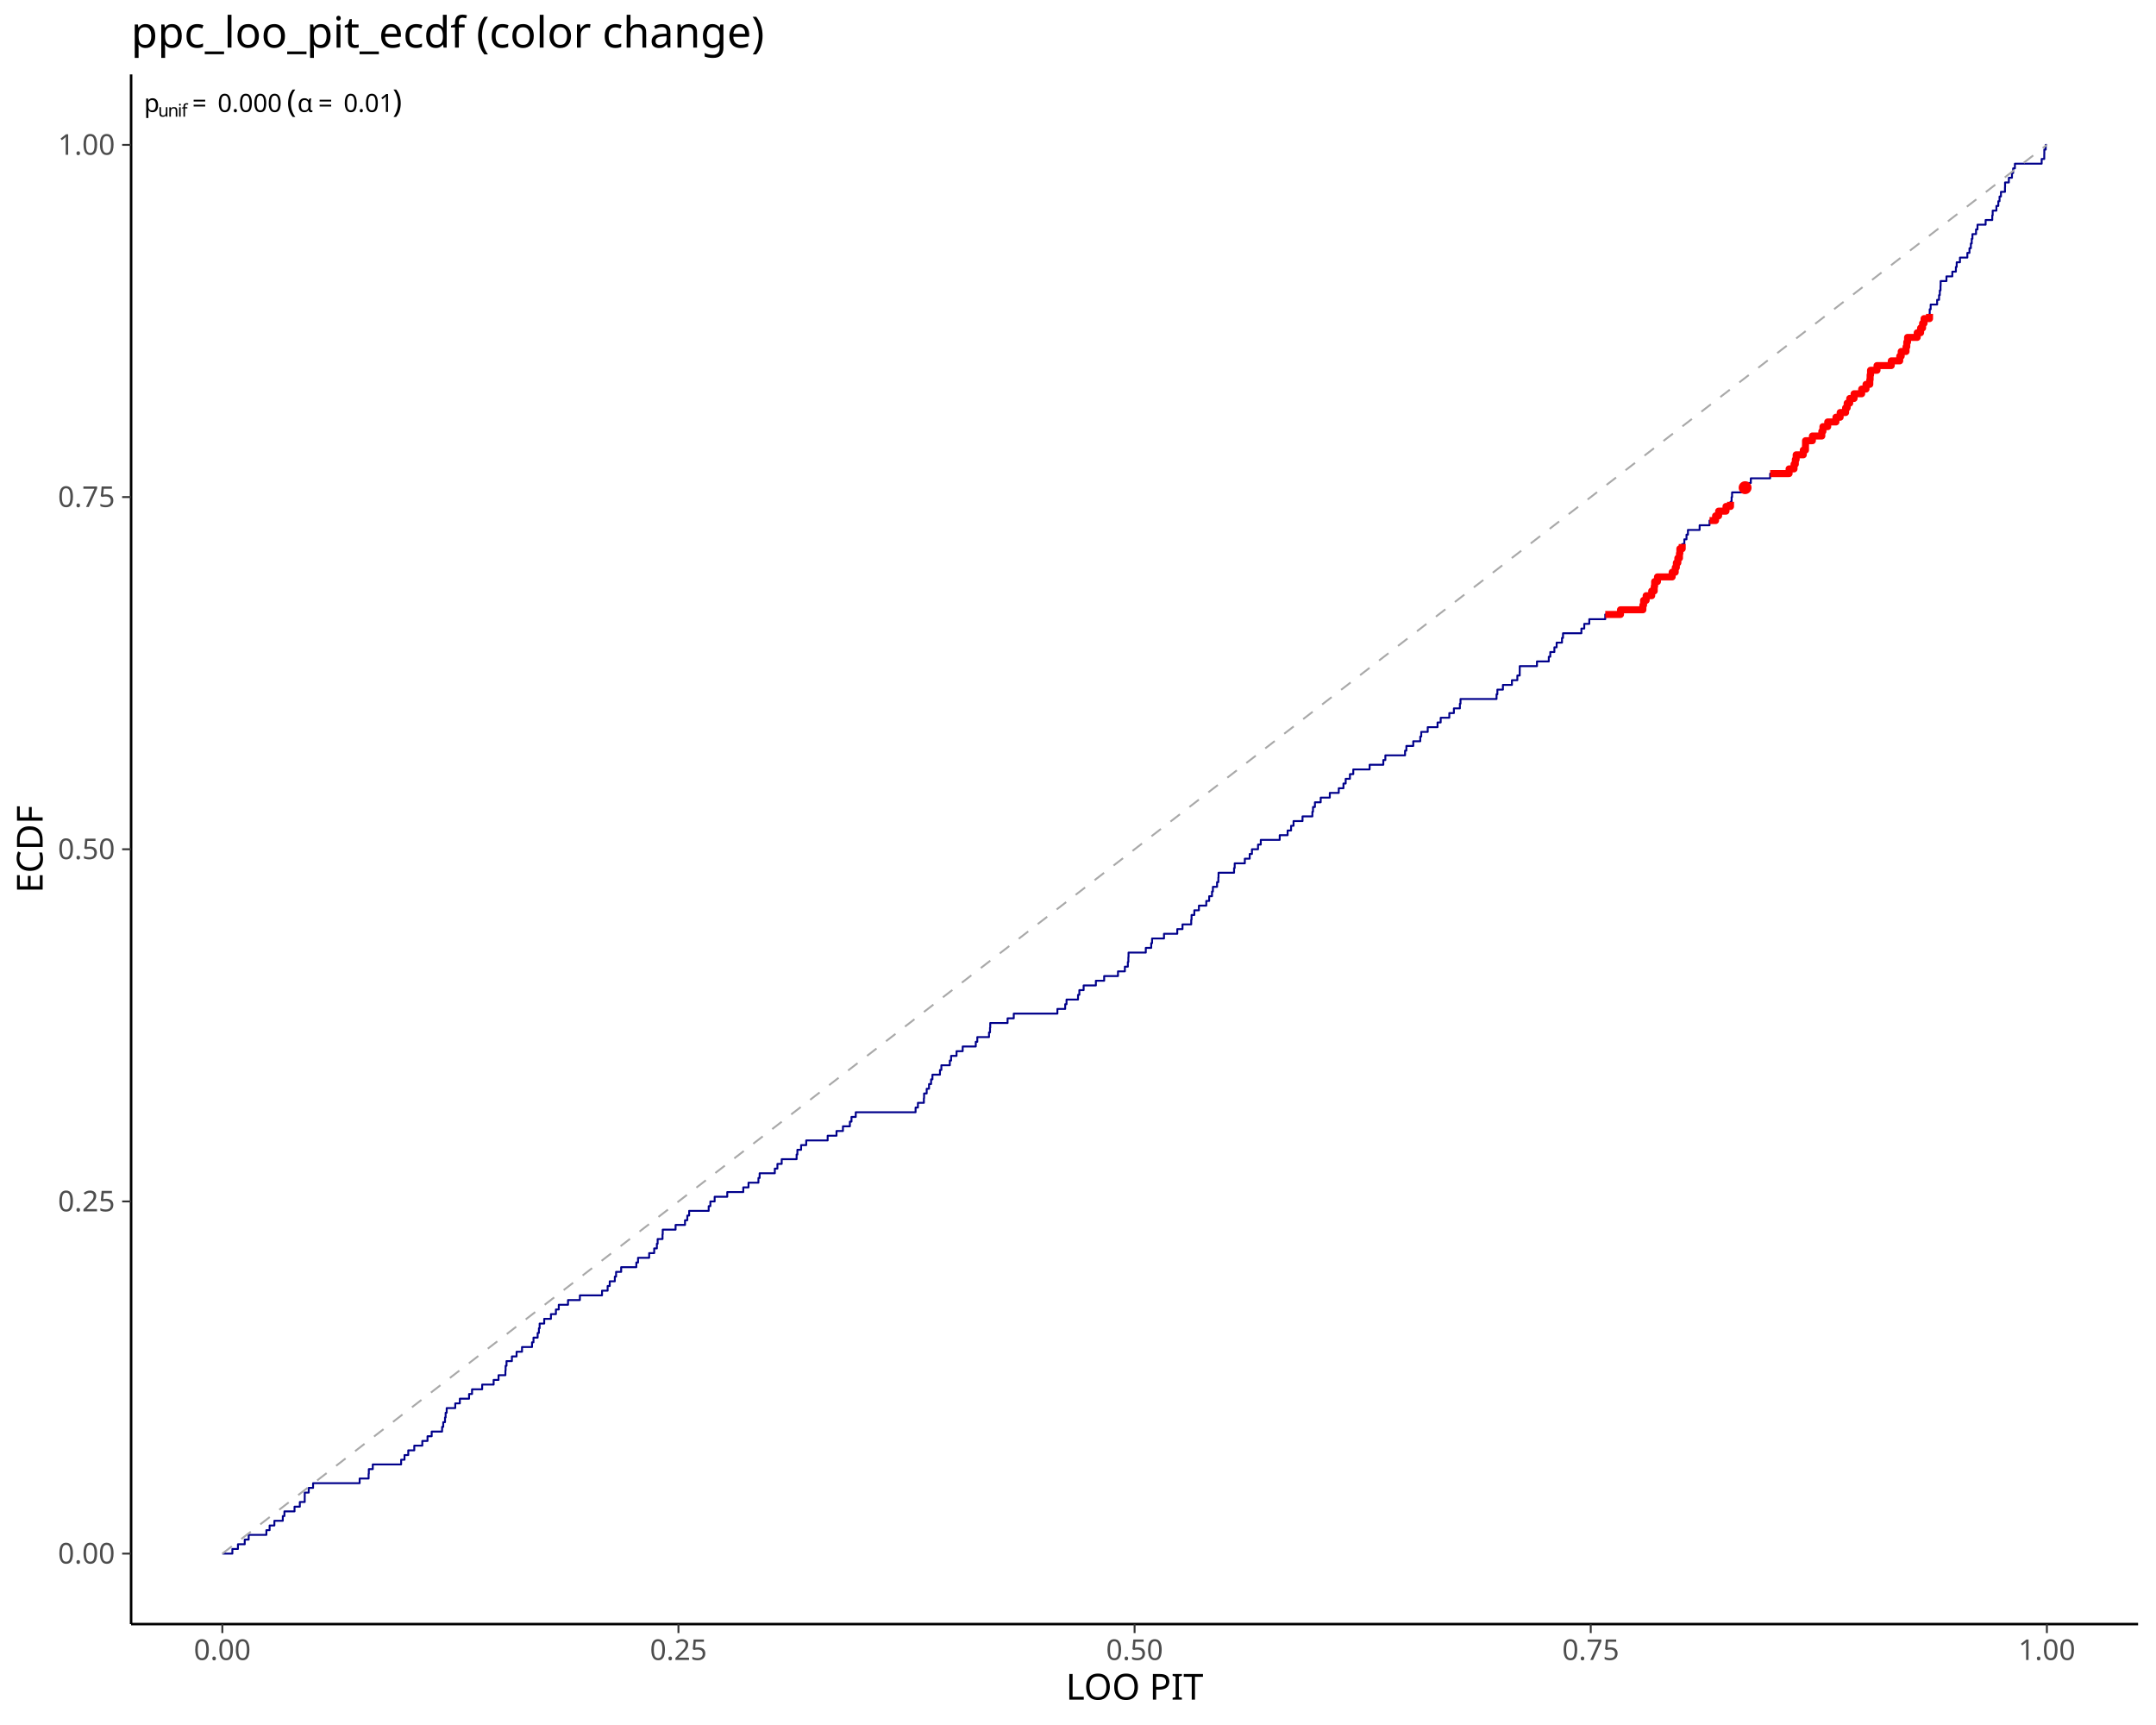
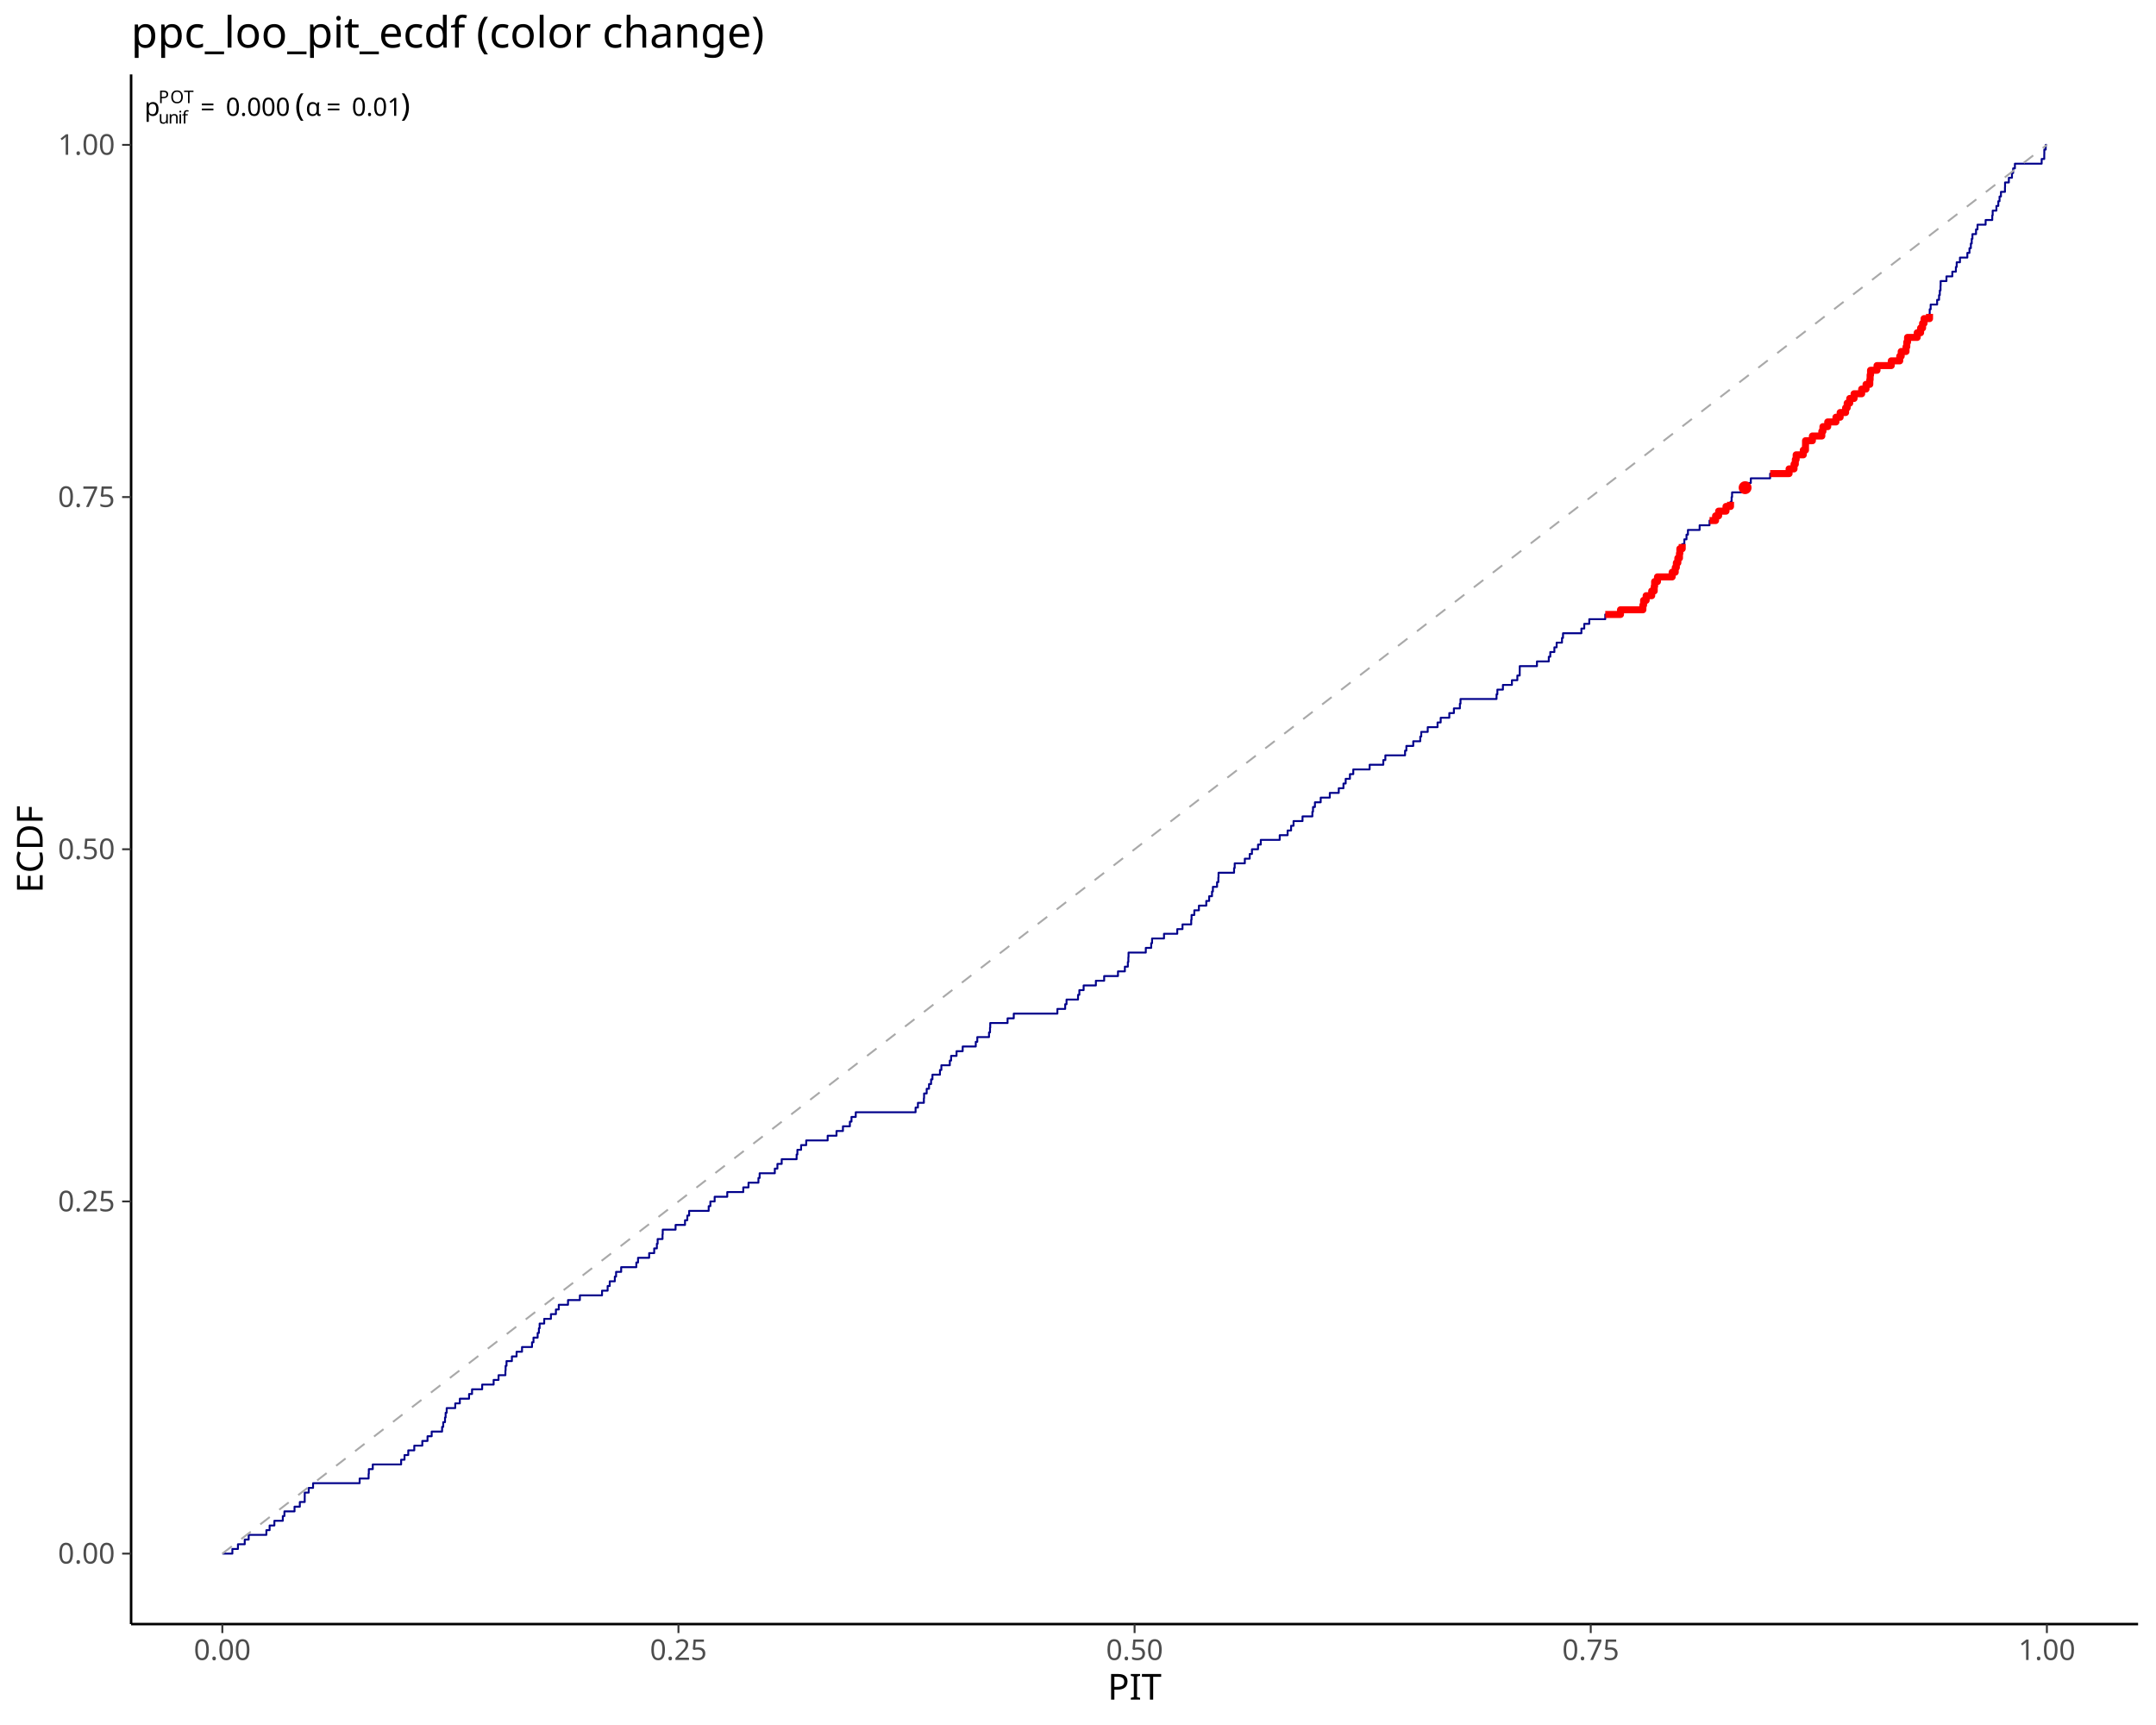
<svg xmlns="http://www.w3.org/2000/svg" class="svglite" data-engine-version="2.0" width="720.00pt" height="576.00pt" viewBox="0 0 720.00 576.00">
  <defs>
    <style type="text/css">
    .svglite line, .svglite polyline, .svglite polygon, .svglite path, .svglite rect, .svglite circle {
      fill: none;
      stroke: #000000;
      stroke-linecap: round;
      stroke-linejoin: round;
      stroke-miterlimit: 10.00;
    }
  </style>
  </defs>
  <rect width="100%" height="100%" style="stroke: none; fill: #FFFFFF;" />
  <defs>
    <clipPath id="cpMC4wMHw3MjAuMDB8MC4wMHw1NzYuMDA=">
      <rect x="0.00" y="0.00" width="720.00" height="576.00" />
    </clipPath>
  </defs>
  <g clip-path="url(#cpMC4wMHw3MjAuMDB8MC4wMHw1NzYuMDA=)">
</g>
  <defs>
    <clipPath id="cpNDMuNzh8NzE0LjAyfDI0Ljg1fDU0Mi4zMA==">
      <rect x="43.78" y="24.85" width="670.24" height="517.45" />
    </clipPath>
  </defs>
  <g clip-path="url(#cpNDMuNzh8NzE0LjAyfDI0Ljg1fDU0Mi4zMA==)">
    <polyline points="74.25,518.78 76.28,518.78 76.28,518.78 77.60,518.78 77.60,517.22 78.32,517.22 78.32,517.22 79.46,517.22 79.46,515.65 80.36,515.65 80.36,515.65 81.73,515.65 81.73,514.08 82.40,514.08 82.40,514.08 83.05,514.08 83.05,512.51 84.44,512.51 84.44,512.51 86.47,512.51 86.47,512.51 88.51,512.51 88.51,512.51 88.96,512.51 88.96,510.94 90.04,510.94 90.04,509.38 90.55,509.38 90.55,509.38 91.63,509.38 91.63,507.81 92.59,507.81 92.59,507.81 94.44,507.81 94.44,506.24 94.63,506.24 94.63,506.24 94.98,506.24 94.98,504.67 96.66,504.67 96.66,504.67 98.36,504.67 98.36,503.10 98.70,503.10 98.70,503.10 100.13,503.10 100.13,501.54 100.74,501.54 100.74,501.54 101.76,501.54 101.76,499.97 101.77,499.97 101.77,498.40 102.78,498.40 102.78,498.40 103.10,498.40 103.10,496.83 104.55,496.83 104.55,495.26 104.81,495.26 104.81,495.26 106.85,495.26 106.85,495.26 108.89,495.26 108.89,495.26 110.93,495.26 110.93,495.26 112.97,495.26 112.97,495.26 115.00,495.26 115.00,495.26 117.04,495.26 117.04,495.26 119.08,495.26 119.08,495.26 120.10,495.26 120.10,493.70 121.12,493.70 121.12,493.70 123.10,493.70 123.10,492.13 123.15,492.13 123.15,492.13 123.17,492.13 123.17,490.56 124.49,490.56 124.49,488.99 125.19,488.99 125.19,488.99 127.23,488.99 127.23,488.99 129.27,488.99 129.27,488.99 131.31,488.99 131.31,488.99 133.34,488.99 133.34,488.99 133.96,488.99 133.96,487.42 135.09,487.42 135.09,485.86 135.38,485.86 135.38,485.86 136.34,485.86 136.34,484.29 137.42,484.29 137.42,484.29 138.35,484.29 138.35,482.72 139.46,482.72 139.46,482.72 141.03,482.72 141.03,481.15 141.50,481.15 141.50,481.15 142.77,481.15 142.77,479.58 143.53,479.58 143.53,479.58 144.16,479.58 144.16,478.02 145.57,478.02 145.57,478.02 147.61,478.02 147.61,478.02 147.64,478.02 147.64,476.45 148.02,476.45 148.02,474.88 148.61,474.88 148.61,473.31 148.82,473.31 148.82,471.74 149.17,471.74 149.17,470.18 149.65,470.18 149.65,470.18 151.68,470.18 151.68,470.18 152.03,470.18 152.03,468.61 153.56,468.61 153.56,467.04 153.72,467.04 153.72,467.04 155.76,467.04 155.76,467.04 156.65,467.04 156.65,465.47 157.64,465.47 157.64,463.90 157.80,463.90 157.80,463.90 159.84,463.90 159.84,463.90 161.02,463.90 161.02,462.33 161.87,462.33 161.87,462.33 163.91,462.33 163.91,462.33 164.85,462.33 164.85,460.77 165.95,460.77 165.95,460.77 166.49,460.77 166.49,459.20 167.99,459.20 167.99,459.20 168.78,459.20 168.78,457.63 168.85,457.63 168.85,456.06 169.15,456.06 169.15,454.49 170.02,454.49 170.02,454.49 170.95,454.49 170.95,452.93 172.06,452.93 172.06,452.93 172.51,452.93 172.51,451.36 174.10,451.36 174.10,451.36 174.33,451.36 174.33,449.79 176.14,449.79 176.14,449.79 177.67,449.79 177.67,448.22 178.16,448.22 178.16,446.65 178.18,446.65 178.18,446.65 179.55,446.65 179.55,445.09 179.97,445.09 179.97,443.52 180.21,443.52 180.21,441.95 180.21,441.95 180.21,441.95 181.74,441.95 181.74,440.38 182.25,440.38 182.25,440.38 183.98,440.38 183.98,438.81 184.29,438.81 184.29,438.81 185.65,438.81 185.65,437.25 186.33,437.25 186.33,437.25 186.60,437.25 186.60,435.68 188.37,435.68 188.37,435.68 189.69,435.68 189.69,434.11 190.40,434.11 190.40,434.11 192.44,434.11 192.44,434.11 193.65,434.11 193.65,432.54 194.48,432.54 194.48,432.54 196.52,432.54 196.52,432.54 198.55,432.54 198.55,432.54 200.59,432.54 200.59,432.54 201.05,432.54 201.05,430.97 202.63,430.97 202.63,430.97 202.92,430.97 202.92,429.41 203.62,429.41 203.62,427.84 204.67,427.84 204.67,427.84 205.32,427.84 205.32,426.27 205.74,426.27 205.74,424.70 206.71,424.70 206.71,424.70 207.44,424.70 207.44,423.13 208.74,423.13 208.74,423.13 210.78,423.13 210.78,423.13 212.50,423.13 212.50,421.57 212.82,421.57 212.82,421.57 213.07,421.57 213.07,420.00 214.86,420.00 214.86,420.00 216.79,420.00 216.79,418.43 216.89,418.43 216.89,418.43 218.47,418.43 218.47,416.86 218.93,416.86 218.93,416.86 219.36,416.86 219.36,415.29 219.62,415.29 219.62,413.73 220.97,413.73 220.97,413.73 221.25,413.73 221.25,412.16 221.32,412.16 221.32,410.59 223.01,410.59 223.01,410.59 225.05,410.59 225.05,410.59 225.61,410.59 225.61,409.02 227.08,409.02 227.08,409.02 228.76,409.02 228.76,407.45 229.12,407.45 229.12,407.45 229.53,407.45 229.53,405.89 230.14,405.89 230.14,404.32 231.16,404.32 231.16,404.32 233.20,404.32 233.20,404.32 235.24,404.32 235.24,404.32 236.67,404.32 236.67,402.75 237.23,402.75 237.23,401.18 237.27,401.18 237.27,401.18 238.66,401.18 238.66,399.61 239.31,399.61 239.31,399.61 241.35,399.61 241.35,399.61 242.87,399.61 242.87,398.05 243.39,398.05 243.39,398.05 245.42,398.05 245.42,398.05 247.46,398.05 247.46,398.05 248.22,398.05 248.22,396.48 249.50,396.48 249.50,396.48 249.96,396.48 249.96,394.91 251.54,394.91 251.54,394.91 253.28,394.91 253.28,393.34 253.58,393.34 253.58,393.34 253.68,393.34 253.68,391.77 255.61,391.77 255.61,391.77 257.65,391.77 257.65,391.77 258.75,391.77 258.75,390.21 259.62,390.21 259.62,388.64 259.69,388.64 259.69,388.64 261.05,388.64 261.05,387.07 261.73,387.07 261.73,387.07 263.76,387.07 263.76,387.07 265.80,387.07 265.80,387.07 266.03,387.07 266.03,385.50 266.29,385.50 266.29,383.93 267.53,383.93 267.53,382.37 267.84,382.37 267.84,382.37 269.24,382.37 269.24,380.80 269.88,380.80 269.88,380.80 271.92,380.80 271.92,380.80 273.95,380.80 273.95,380.80 275.99,380.80 275.99,380.80 276.40,380.80 276.40,379.23 278.03,379.23 278.03,379.23 279.35,379.23 279.35,377.66 280.07,377.66 280.07,377.66 281.50,377.66 281.50,376.09 282.11,376.09 282.11,376.09 283.82,376.09 283.82,374.53 284.14,374.53 284.14,374.53 284.36,374.53 284.36,372.96 285.78,372.96 285.78,371.39 286.18,371.39 286.18,371.39 288.22,371.39 288.22,371.39 290.26,371.39 290.26,371.39 292.29,371.39 292.29,371.39 294.33,371.39 294.33,371.39 296.37,371.39 296.37,371.39 298.41,371.39 298.41,371.39 300.45,371.39 300.45,371.39 302.48,371.39 302.48,371.39 304.52,371.39 304.52,371.39 305.76,371.39 305.76,369.82 306.54,369.82 306.54,368.25 306.56,368.25 306.56,368.25 308.53,368.25 308.53,366.69 308.60,366.69 308.60,366.69 308.60,366.69 308.60,365.12 309.47,365.12 309.47,363.55 310.25,363.55 310.25,361.98 310.63,361.98 310.63,361.98 310.94,361.98 310.94,360.41 311.39,360.41 311.39,358.85 312.67,358.85 312.67,358.85 313.90,358.85 313.90,357.28 314.37,357.28 314.37,355.71 314.71,355.71 314.71,355.71 316.75,355.71 316.75,355.71 317.19,355.71 317.19,354.14 317.62,354.14 317.62,352.57 318.79,352.57 318.79,352.57 319.44,352.57 319.44,351.00 320.82,351.00 320.82,351.00 321.49,351.00 321.49,349.44 322.86,349.44 322.86,349.44 324.90,349.44 324.90,349.44 325.86,349.44 325.86,347.87 326.37,347.87 326.37,346.30 326.94,346.30 326.94,346.30 328.98,346.30 328.98,346.30 330.28,346.30 330.28,344.73 330.62,344.73 330.62,343.16 330.69,343.16 330.69,341.60 331.01,341.60 331.01,341.60 333.05,341.60 333.05,341.60 335.09,341.60 335.09,341.60 336.48,341.60 336.48,340.03 337.13,340.03 337.13,340.03 338.55,340.03 338.55,338.46 339.16,338.46 339.16,338.46 341.20,338.46 341.20,338.46 343.24,338.46 343.24,338.46 345.28,338.46 345.28,338.46 347.32,338.46 347.32,338.46 349.35,338.46 349.35,338.46 351.39,338.46 351.39,338.46 353.12,338.46 353.12,336.89 353.43,336.89 353.43,336.89 355.47,336.89 355.47,336.89 355.72,336.89 355.72,335.32 356.17,335.32 356.17,333.76 357.50,333.76 357.50,333.76 359.54,333.76 359.54,333.76 360.01,333.76 360.01,332.19 360.45,332.19 360.45,330.62 361.58,330.62 361.58,330.62 361.88,330.62 361.88,329.05 363.62,329.05 363.62,329.05 365.66,329.05 365.66,329.05 365.97,329.05 365.97,327.48 367.69,327.48 367.69,327.48 368.74,327.48 368.74,325.92 369.73,325.92 369.73,325.92 371.77,325.92 371.77,325.92 373.35,325.92 373.35,324.35 373.81,324.35 373.81,324.35 375.65,324.35 375.65,322.78 375.85,322.78 375.85,322.78 376.65,322.78 376.65,321.21 376.82,321.21 376.82,319.64 376.88,319.64 376.88,318.08 377.88,318.08 377.88,318.08 379.92,318.08 379.92,318.08 381.96,318.08 381.96,318.08 382.64,318.08 382.64,316.51 384.00,316.51 384.00,316.51 384.45,316.51 384.45,314.94 384.74,314.94 384.74,313.37 386.03,313.37 386.03,313.37 388.07,313.37 388.07,313.37 388.72,313.37 388.72,311.80 390.11,311.80 390.11,311.80 392.15,311.80 392.15,311.80 393.15,311.80 393.15,310.24 394.19,310.24 394.19,310.24 394.90,310.24 394.90,308.67 396.22,308.67 396.22,308.67 397.81,308.67 397.81,307.10 397.92,307.10 397.92,305.53 398.26,305.53 398.26,305.53 398.85,305.53 398.85,303.96 400.30,303.96 400.30,303.96 400.38,303.96 400.38,302.40 402.34,302.40 402.34,302.40 402.84,302.40 402.84,300.83 403.81,300.83 403.81,299.26 404.37,299.26 404.37,299.26 404.75,299.26 404.75,297.69 405.05,297.69 405.05,296.12 406.41,296.12 406.41,296.12 406.44,296.12 406.44,294.56 406.87,294.56 406.87,292.99 406.93,292.99 406.93,291.42 408.45,291.42 408.45,291.42 410.49,291.42 410.49,291.42 412.12,291.42 412.12,289.85 412.33,289.85 412.33,288.28 412.53,288.28 412.53,288.28 414.56,288.28 414.56,288.28 415.71,288.28 415.71,286.72 416.60,286.72 416.60,286.72 417.34,286.72 417.34,285.15 418.09,285.15 418.09,283.58 418.64,283.58 418.64,283.58 420.12,283.58 420.12,282.01 420.68,282.01 420.68,282.01 421.04,282.01 421.04,280.44 422.72,280.44 422.72,280.44 424.75,280.44 424.75,280.44 426.79,280.44 426.79,280.44 427.36,280.44 427.36,278.88 428.83,278.88 428.83,278.88 430.00,278.88 430.00,277.31 430.87,277.31 430.87,277.31 431.16,277.31 431.16,275.74 431.98,275.74 431.98,274.17 432.90,274.17 432.90,274.17 434.94,274.17 434.94,274.17 434.98,274.17 434.98,272.60 436.98,272.60 436.98,272.60 438.27,272.60 438.27,271.04 438.48,271.04 438.48,269.47 439.02,269.47 439.02,269.47 439.12,269.47 439.12,267.90 441.05,267.90 441.05,266.33 441.06,266.33 441.06,266.33 443.09,266.33 443.09,266.33 444.09,266.33 444.09,264.76 445.13,264.76 445.13,264.76 447.08,264.76 447.08,263.20 447.17,263.20 447.17,263.20 448.65,263.20 448.65,261.63 449.21,261.63 449.21,261.63 449.39,261.63 449.39,260.06 450.81,260.06 450.81,258.49 451.24,258.49 451.24,258.49 451.93,258.49 451.93,256.92 453.28,256.92 453.28,256.92 455.32,256.92 455.32,256.92 457.36,256.92 457.36,256.92 457.39,256.92 457.39,255.36 459.40,255.36 459.40,255.36 461.43,255.36 461.43,255.36 461.96,255.36 461.96,253.79 462.64,253.79 462.64,252.22 463.47,252.22 463.47,252.22 465.51,252.22 465.51,252.22 467.55,252.22 467.55,252.22 469.22,252.22 469.22,250.65 469.59,250.65 469.59,250.65 469.66,250.65 469.66,249.08 471.62,249.08 471.62,249.08 471.96,249.08 471.96,247.51 473.66,247.51 473.66,247.51 474.30,247.51 474.30,245.95 474.63,245.95 474.63,244.38 475.70,244.38 475.70,244.38 476.79,244.38 476.79,242.81 477.74,242.81 477.74,242.81 479.77,242.81 479.77,242.81 480.07,242.81 480.07,241.24 481.12,241.24 481.12,239.67 481.81,239.67 481.81,239.67 483.85,239.67 483.85,239.67 484.00,239.67 484.00,238.11 485.53,238.11 485.53,236.54 485.89,236.54 485.89,236.54 487.53,236.54 487.53,234.97 487.74,234.97 487.74,233.40 487.93,233.40 487.93,233.40 489.96,233.40 489.96,233.40 492.00,233.40 492.00,233.40 494.04,233.40 494.04,233.40 496.08,233.40 496.08,233.40 498.11,233.40 498.11,233.40 499.77,233.40 499.77,231.83 500.05,231.83 500.05,230.27 500.15,230.27 500.15,230.27 501.90,230.27 501.90,228.70 502.19,228.70 502.19,228.70 504.23,228.70 504.23,228.70 504.91,228.70 504.91,227.13 506.27,227.13 506.27,227.13 506.72,227.13 506.72,225.56 507.51,225.56 507.51,223.99 507.52,223.99 507.52,222.43 508.30,222.43 508.30,222.43 510.34,222.43 510.34,222.43 512.38,222.43 512.38,222.43 513.27,222.43 513.27,220.86 514.42,220.86 514.42,220.86 516.46,220.86 516.46,220.86 517.22,220.86 517.22,219.29 517.72,219.29 517.72,217.72 518.49,217.72 518.49,217.72 519.09,217.72 519.09,216.15 519.84,216.15 519.84,214.59 520.53,214.59 520.53,214.59 521.63,214.59 521.63,213.02 521.97,213.02 521.97,211.45 522.57,211.45 522.57,211.45 524.61,211.45 524.61,211.45 526.64,211.45 526.64,211.45 528.11,211.45 528.11,209.88 528.68,209.88 528.68,209.88 529.07,209.88 529.07,208.31 530.72,208.31 530.72,208.31 530.74,208.31 530.74,206.75 532.76,206.75 532.76,206.75 534.80,206.75 534.80,206.75 536.08,206.75 536.08,205.18 536.83,205.18 536.83,205.18 538.87,205.18 538.87,205.18 540.91,205.18 540.91,205.18 541.17,205.18 541.17,203.61 542.95,203.61 542.95,203.61 544.98,203.61 544.98,203.61 547.02,203.61 547.02,203.61 548.64,203.61 548.64,202.04 548.88,202.04 548.88,200.47 549.06,200.47 549.06,200.47 549.74,200.47 549.74,198.91 551.10,198.91 551.10,198.91 551.59,198.91 551.59,197.34 552.43,197.34 552.43,195.77 552.56,195.77 552.56,194.20 553.14,194.20 553.14,194.20 553.52,194.20 553.52,192.63 555.17,192.63 555.17,192.63 557.21,192.63 557.21,192.63 558.42,192.63 558.42,191.07 559.25,191.07 559.25,191.07 559.45,191.07 559.45,189.50 559.82,189.50 559.82,187.93 560.32,187.93 560.32,186.36 560.86,186.36 560.86,184.79 560.99,184.79 560.99,183.23 561.29,183.23 561.29,183.23 561.78,183.23 561.78,181.66 562.49,181.66 562.49,180.09 563.21,180.09 563.21,178.52 563.33,178.52 563.33,178.52 563.69,178.52 563.69,176.95 565.36,176.95 565.36,176.95 567.40,176.95 567.40,176.95 567.59,176.95 567.59,175.39 569.44,175.39 569.44,175.39 570.90,175.39 570.90,173.82 571.48,173.82 571.48,173.82 572.92,173.82 572.92,172.25 573.51,172.25 573.51,172.25 573.94,172.25 573.94,170.68 575.55,170.68 575.55,170.68 576.40,170.68 576.40,169.11 577.59,169.11 577.59,169.11 577.91,169.11 577.91,167.55 578.27,167.55 578.27,165.98 578.43,165.98 578.43,164.41 579.63,164.41 579.63,164.41 581.67,164.41 581.67,164.41 582.78,164.41 582.78,162.84 583.36,162.84 583.36,161.27 583.70,161.27 583.70,161.27 584.69,161.27 584.69,159.71 585.74,159.71 585.74,159.71 587.78,159.71 587.78,159.71 589.82,159.71 589.82,159.71 591.14,159.71 591.14,158.14 591.85,158.14 591.85,158.14 593.89,158.14 593.89,158.14 595.93,158.14 595.93,158.14 597.47,158.14 597.47,156.57 597.97,156.57 597.97,156.57 599.12,156.57 599.12,155.00 599.55,155.00 599.55,153.43 599.83,153.43 599.83,151.87 600.01,151.87 600.01,151.87 602.04,151.87 602.04,151.87 602.21,151.87 602.21,150.30 602.94,150.30 602.94,148.73 602.96,148.73 602.96,147.16 604.08,147.16 604.08,147.16 605.25,147.16 605.25,145.59 606.12,145.59 606.12,145.59 608.16,145.59 608.16,145.59 608.40,145.59 608.40,144.02 608.77,144.02 608.77,142.46 610.20,142.46 610.20,142.46 610.37,142.46 610.37,140.89 612.23,140.89 612.23,140.89 613.11,140.89 613.11,139.32 614.27,139.32 614.27,139.32 614.52,139.32 614.52,137.75 616.31,137.75 616.31,137.75 616.34,137.75 616.34,136.18 616.87,136.18 616.87,134.62 617.72,134.62 617.72,133.05 618.35,133.05 618.35,133.05 619.17,133.05 619.17,131.48 620.38,131.48 620.38,131.48 621.71,131.48 621.71,129.91 622.42,129.91 622.42,129.91 623.16,129.91 623.16,128.34 624.42,128.34 624.42,126.78 624.46,126.78 624.46,126.78 624.53,126.78 624.53,125.21 624.67,125.21 624.67,123.64 626.50,123.64 626.50,123.64 626.83,123.64 626.83,122.07 628.54,122.07 628.54,122.07 630.57,122.07 630.57,122.07 631.59,122.07 631.59,120.50 632.61,120.50 632.61,120.50 634.42,120.50 634.42,118.94 634.65,118.94 634.65,118.94 634.91,118.94 634.91,117.37 636.52,117.37 636.52,115.80 636.69,115.80 636.69,115.80 636.77,115.80 636.77,114.23 637.03,114.23 637.03,112.66 638.72,112.66 638.72,112.66 640.25,112.66 640.25,111.10 640.76,111.10 640.76,111.10 641.39,111.10 641.39,109.53 642.05,109.53 642.05,107.96 642.54,107.96 642.54,106.39 642.80,106.39 642.80,106.39 644.37,106.39 644.37,104.82 644.43,104.82 644.43,103.26 644.75,103.26 644.75,101.69 644.84,101.69 644.84,101.69 646.88,101.69 646.88,101.69 646.91,101.69 646.91,100.12 647.55,100.12 647.55,98.55 647.80,98.55 647.80,96.98 648.04,96.98 648.04,95.42 648.08,95.42 648.08,93.85 648.91,93.85 648.91,93.85 650.02,93.85 650.02,92.28 650.95,92.28 650.95,92.28 651.98,92.28 651.98,90.71 652.99,90.71 652.99,90.71 653.17,90.71 653.17,89.14 653.44,89.14 653.44,87.58 654.53,87.58 654.53,86.01 655.03,86.01 655.03,86.01 657.00,86.01 657.00,84.44 657.07,84.44 657.07,84.44 657.71,84.44 657.71,82.87 658.17,82.87 658.17,81.30 658.46,81.30 658.46,79.74 658.70,79.74 658.70,78.17 659.10,78.17 659.10,78.17 659.90,78.17 659.90,76.60 660.39,76.60 660.39,75.03 661.14,75.03 661.14,75.03 663.10,75.03 663.10,73.46 663.18,73.46 663.18,73.46 665.22,73.46 665.22,73.46 665.32,73.46 665.32,71.90 665.46,71.90 665.46,70.33 666.70,70.33 666.70,68.76 667.25,68.76 667.25,68.76 667.34,68.76 667.34,67.19 667.75,67.19 667.75,65.62 668.22,65.62 668.22,64.06 669.29,64.06 669.29,64.06 669.56,64.06 669.56,62.49 669.59,62.49 669.59,60.92 670.86,60.92 670.86,59.35 671.33,59.35 671.33,59.35 671.90,59.35 671.90,57.78 672.29,57.78 672.29,56.22 672.88,56.22 672.88,54.65 673.37,54.65 673.37,54.65 675.41,54.65 675.41,54.65 677.44,54.65 677.44,54.65 679.48,54.65 679.48,54.65 681.52,54.65 681.52,54.65 681.82,54.65 681.82,53.08 682.68,53.08 682.68,51.51 682.70,51.51 682.70,49.94 683.17,49.94 683.17,48.38 683.56,48.38 683.56,48.38 " style="stroke-width: 0.64; stroke: #00008B; stroke-linecap: butt;" />
    <line x1="74.25" y1="518.78" x2="683.56" y2="48.38" style="stroke-width: 0.64; stroke: #A9A9A9; stroke-dasharray: 4.00,4.00; stroke-linecap: butt;" />
    <polyline points="536.08,205.18 536.83,205.18 536.83,205.18 538.87,205.18 538.87,205.18 540.91,205.18 540.91,205.18 541.17,205.18 541.17,203.61 542.95,203.61 542.95,203.61 544.98,203.61 544.98,203.61 547.02,203.61 547.02,203.61 548.64,203.61 548.64,202.04 548.88,202.04 548.88,200.47 549.06,200.47 549.06,200.47 549.74,200.47 549.74,198.91 551.10,198.91 551.10,198.91 551.59,198.91 551.59,197.34 552.43,197.34 552.43,195.77 552.56,195.77 552.56,194.20 553.14,194.20 553.14,194.20 553.52,194.20 553.52,192.63 555.17,192.63 555.17,192.63 557.21,192.63 557.21,192.63 558.42,192.63 558.42,191.07 559.25,191.07 559.25,191.07 559.45,191.07 559.45,189.50 559.82,189.50 559.82,187.93 560.32,187.93 560.32,186.36 560.86,186.36 560.86,184.79 560.99,184.79 560.99,183.23 561.29,183.23 561.29,183.23 561.78,183.23 561.78,181.66 " style="stroke-width: 2.35; stroke: #FF0000; stroke-linecap: butt;" />
    <polyline points="570.90,173.82 571.48,173.82 571.48,173.82 572.92,173.82 572.92,172.25 573.51,172.25 573.51,172.25 573.94,172.25 573.94,170.68 575.55,170.68 575.55,170.68 576.40,170.68 576.40,169.11 577.59,169.11 577.59,169.11 577.91,169.11 577.91,167.55 " style="stroke-width: 2.35; stroke: #FF0000; stroke-linecap: butt;" />
    <polyline points="591.14,158.14 591.85,158.14 591.85,158.14 593.89,158.14 593.89,158.14 595.93,158.14 595.93,158.14 597.47,158.14 597.47,156.57 597.97,156.57 597.97,156.57 599.12,156.57 599.12,155.00 599.55,155.00 599.55,153.43 599.83,153.43 599.83,151.87 600.01,151.87 600.01,151.87 602.04,151.87 602.04,151.87 602.21,151.87 602.21,150.30 602.94,150.30 602.94,148.73 602.96,148.73 602.96,147.16 604.08,147.16 604.08,147.16 605.25,147.16 605.25,145.59 606.12,145.59 606.12,145.59 608.16,145.59 608.16,145.59 608.40,145.59 608.40,144.02 608.77,144.02 608.77,142.46 610.20,142.46 610.20,142.46 610.37,142.46 610.37,140.89 612.23,140.89 612.23,140.89 613.11,140.89 613.11,139.32 614.27,139.32 614.27,139.32 614.52,139.32 614.52,137.75 616.31,137.75 616.31,137.75 616.34,137.75 616.34,136.18 616.87,136.18 616.87,134.62 617.72,134.62 617.72,133.05 618.35,133.05 618.35,133.05 619.17,133.05 619.17,131.48 620.38,131.48 620.38,131.48 621.71,131.48 621.71,129.91 622.42,129.91 622.42,129.91 623.16,129.91 623.16,128.34 624.42,128.34 624.42,126.78 624.46,126.78 624.46,126.78 624.53,126.78 624.53,125.21 624.67,125.21 624.67,123.64 626.50,123.64 626.50,123.64 626.83,123.64 626.83,122.07 628.54,122.07 628.54,122.07 630.57,122.07 630.57,122.07 631.59,122.07 631.59,120.50 632.61,120.50 632.61,120.50 634.42,120.50 634.42,118.94 634.65,118.94 634.65,118.94 634.91,118.94 634.91,117.37 636.52,117.37 636.52,115.80 636.69,115.80 636.69,115.80 636.77,115.80 636.77,114.23 637.03,114.23 637.03,112.66 638.72,112.66 638.72,112.66 640.25,112.66 640.25,111.10 640.76,111.10 640.76,111.10 641.39,111.10 641.39,109.53 642.05,109.53 642.05,107.96 642.54,107.96 642.54,106.39 642.80,106.39 642.80,106.39 644.37,106.39 644.37,104.82 " style="stroke-width: 2.35; stroke: #FF0000; stroke-linecap: butt;" />
    <circle cx="582.78" cy="162.84" r="1.77" style="stroke-width: 0.77; stroke: #FF0000; fill: #FF0000;" />
-     <text x="48.10" y="37.39" style="font-size: 8.40px; font-family: sans;" textLength="4.67px" lengthAdjust="spacingAndGlyphs">p</text>
-     <text x="52.78" y="38.95" style="font-size: 5.88px; font-family: sans;" textLength="3.27px" lengthAdjust="spacingAndGlyphs">u</text>
-     <text x="56.05" y="38.95" style="font-size: 5.88px; font-family: sans;" textLength="3.27px" lengthAdjust="spacingAndGlyphs">n</text>
-     <text x="59.32" y="38.95" style="font-size: 5.88px; font-family: sans;" textLength="1.31px" lengthAdjust="spacingAndGlyphs">i</text>
-     <text x="60.62" y="38.95" style="font-size: 5.88px; font-family: sans;" textLength="1.63px" lengthAdjust="spacingAndGlyphs">f</text>
-     <text x="64.20" y="37.39" style="font-size: 8.40px; font-family: sans;" textLength="6.52px" lengthAdjust="spacingAndGlyphs">=</text>
-     <text x="72.67" y="37.39" style="font-size: 8.40px; font-family: sans;" textLength="21.02px" lengthAdjust="spacingAndGlyphs">0.000</text>
-     <text x="93.69" y="37.39" style="font-size: 8.40px; font-family: sans;" textLength="2.10px" lengthAdjust="spacingAndGlyphs"> </text>
-     <text x="95.79" y="37.39" style="font-size: 10.50px; font-family: sans;" textLength="3.50px" lengthAdjust="spacingAndGlyphs">(</text>
-     <text x="99.29" y="37.39" style="font-size: 8.40px; font-family: sans;" textLength="5.04px" lengthAdjust="spacingAndGlyphs">α</text>
-     <text x="106.27" y="37.39" style="font-size: 8.40px; font-family: sans;" textLength="6.52px" lengthAdjust="spacingAndGlyphs">=</text>
-     <text x="114.74" y="37.39" style="font-size: 8.40px; font-family: sans;" textLength="16.35px" lengthAdjust="spacingAndGlyphs">0.01</text>
-     <text x="131.09" y="37.39" style="font-size: 10.50px; font-family: sans;" textLength="3.49px" lengthAdjust="spacingAndGlyphs">)</text>
+     <text x="48.24" y="38.67" style="font-size: 8.40px; font-family: sans;" textLength="4.67px" lengthAdjust="spacingAndGlyphs">p</text>
+     <text x="52.91" y="41.27" style="font-size: 5.88px; font-family: sans;" textLength="3.27px" lengthAdjust="spacingAndGlyphs">u</text>
+     <text x="56.18" y="41.27" style="font-size: 5.88px; font-family: sans;" textLength="3.27px" lengthAdjust="spacingAndGlyphs">n</text>
+     <text x="59.45" y="41.27" style="font-size: 5.88px; font-family: sans;" textLength="1.31px" lengthAdjust="spacingAndGlyphs">i</text>
+     <text x="60.75" y="41.27" style="font-size: 5.88px; font-family: sans;" textLength="1.63px" lengthAdjust="spacingAndGlyphs">f</text>
+     <text x="52.91" y="34.45" style="font-size: 5.88px; font-family: sans;" textLength="3.92px" lengthAdjust="spacingAndGlyphs">P</text>
+     <text x="56.83" y="34.45" style="font-size: 5.88px; font-family: sans;" textLength="4.58px" lengthAdjust="spacingAndGlyphs">O</text>
+     <text x="61.41" y="34.45" style="font-size: 5.88px; font-family: sans;" textLength="3.59px" lengthAdjust="spacingAndGlyphs">T</text>
+     <text x="66.94" y="38.67" style="font-size: 8.40px; font-family: sans;" textLength="6.52px" lengthAdjust="spacingAndGlyphs">=</text>
+     <text x="75.41" y="38.67" style="font-size: 8.40px; font-family: sans;" textLength="21.02px" lengthAdjust="spacingAndGlyphs">0.000</text>
+     <text x="96.43" y="38.67" style="font-size: 8.40px; font-family: sans;" textLength="2.10px" lengthAdjust="spacingAndGlyphs"> </text>
+     <text x="98.53" y="38.67" style="font-size: 10.50px; font-family: sans;" textLength="3.50px" lengthAdjust="spacingAndGlyphs">(</text>
+     <text x="102.03" y="38.67" style="font-size: 8.40px; font-family: sans;" textLength="5.04px" lengthAdjust="spacingAndGlyphs">α</text>
+     <text x="109.01" y="38.67" style="font-size: 8.40px; font-family: sans;" textLength="6.52px" lengthAdjust="spacingAndGlyphs">=</text>
+     <text x="117.48" y="38.67" style="font-size: 8.40px; font-family: sans;" textLength="16.35px" lengthAdjust="spacingAndGlyphs">0.01</text>
+     <text x="133.83" y="38.67" style="font-size: 10.50px; font-family: sans;" textLength="3.49px" lengthAdjust="spacingAndGlyphs">)</text>
  </g>
  <g clip-path="url(#cpMC4wMHw3MjAuMDB8MC4wMHw1NzYuMDA=)">
    <polyline points="43.78,542.30 43.78,24.85 " style="stroke-width: 0.85; stroke-linecap: butt;" />
    <text x="38.40" y="522.09" text-anchor="end" style="font-size: 9.60px; fill: #4D4D4D; font-family: sans;" textLength="18.69px" lengthAdjust="spacingAndGlyphs">0.00</text>
    <text x="38.40" y="404.49" text-anchor="end" style="font-size: 9.60px; fill: #4D4D4D; font-family: sans;" textLength="18.69px" lengthAdjust="spacingAndGlyphs">0.25</text>
    <text x="38.40" y="286.88" text-anchor="end" style="font-size: 9.60px; fill: #4D4D4D; font-family: sans;" textLength="18.69px" lengthAdjust="spacingAndGlyphs">0.50</text>
    <text x="38.40" y="169.28" text-anchor="end" style="font-size: 9.60px; fill: #4D4D4D; font-family: sans;" textLength="18.69px" lengthAdjust="spacingAndGlyphs">0.75</text>
    <text x="38.40" y="51.68" text-anchor="end" style="font-size: 9.60px; fill: #4D4D4D; font-family: sans;" textLength="18.69px" lengthAdjust="spacingAndGlyphs">1.00</text>
    <polyline points="40.79,518.78 43.78,518.78 " style="stroke-width: 0.64; stroke: #333333; stroke-linecap: butt;" />
    <polyline points="40.79,401.18 43.78,401.18 " style="stroke-width: 0.64; stroke: #333333; stroke-linecap: butt;" />
    <polyline points="40.79,283.58 43.78,283.58 " style="stroke-width: 0.64; stroke: #333333; stroke-linecap: butt;" />
    <polyline points="40.79,165.98 43.78,165.98 " style="stroke-width: 0.64; stroke: #333333; stroke-linecap: butt;" />
    <polyline points="40.79,48.38 43.78,48.38 " style="stroke-width: 0.64; stroke: #333333; stroke-linecap: butt;" />
    <polyline points="43.78,542.30 714.02,542.30 " style="stroke-width: 0.85; stroke-linecap: butt;" />
    <polyline points="74.25,545.29 74.25,542.30 " style="stroke-width: 0.64; stroke: #333333; stroke-linecap: butt;" />
    <polyline points="226.57,545.29 226.57,542.30 " style="stroke-width: 0.64; stroke: #333333; stroke-linecap: butt;" />
    <polyline points="378.90,545.29 378.90,542.30 " style="stroke-width: 0.64; stroke: #333333; stroke-linecap: butt;" />
    <polyline points="531.23,545.29 531.23,542.30 " style="stroke-width: 0.64; stroke: #333333; stroke-linecap: butt;" />
    <polyline points="683.56,545.29 683.56,542.30 " style="stroke-width: 0.64; stroke: #333333; stroke-linecap: butt;" />
    <text x="74.25" y="554.29" text-anchor="middle" style="font-size: 9.60px; fill: #4D4D4D; font-family: sans;" textLength="18.69px" lengthAdjust="spacingAndGlyphs">0.00</text>
    <text x="226.57" y="554.29" text-anchor="middle" style="font-size: 9.60px; fill: #4D4D4D; font-family: sans;" textLength="18.69px" lengthAdjust="spacingAndGlyphs">0.25</text>
    <text x="378.90" y="554.29" text-anchor="middle" style="font-size: 9.60px; fill: #4D4D4D; font-family: sans;" textLength="18.69px" lengthAdjust="spacingAndGlyphs">0.50</text>
    <text x="531.23" y="554.29" text-anchor="middle" style="font-size: 9.60px; fill: #4D4D4D; font-family: sans;" textLength="18.69px" lengthAdjust="spacingAndGlyphs">0.75</text>
    <text x="683.56" y="554.29" text-anchor="middle" style="font-size: 9.60px; fill: #4D4D4D; font-family: sans;" textLength="18.69px" lengthAdjust="spacingAndGlyphs">1.00</text>
-     <text x="378.90" y="567.53" text-anchor="middle" style="font-size: 12.00px; font-family: sans;" textLength="47.35px" lengthAdjust="spacingAndGlyphs">LOO PIT</text>
+     <text x="378.90" y="567.53" text-anchor="middle" style="font-size: 12.00px; font-family: sans;" textLength="18.67px" lengthAdjust="spacingAndGlyphs">PIT</text>
    <text transform="translate(14.24,283.58) rotate(-90)" text-anchor="middle" style="font-size: 12.00px; font-family: sans;" textLength="32.67px" lengthAdjust="spacingAndGlyphs">ECDF</text>
    <text x="43.78" y="15.89" style="font-size: 14.40px; font-family: sans;" textLength="204.96px" lengthAdjust="spacingAndGlyphs">ppc_loo_pit_ecdf (color change)</text>
  </g>
</svg>
